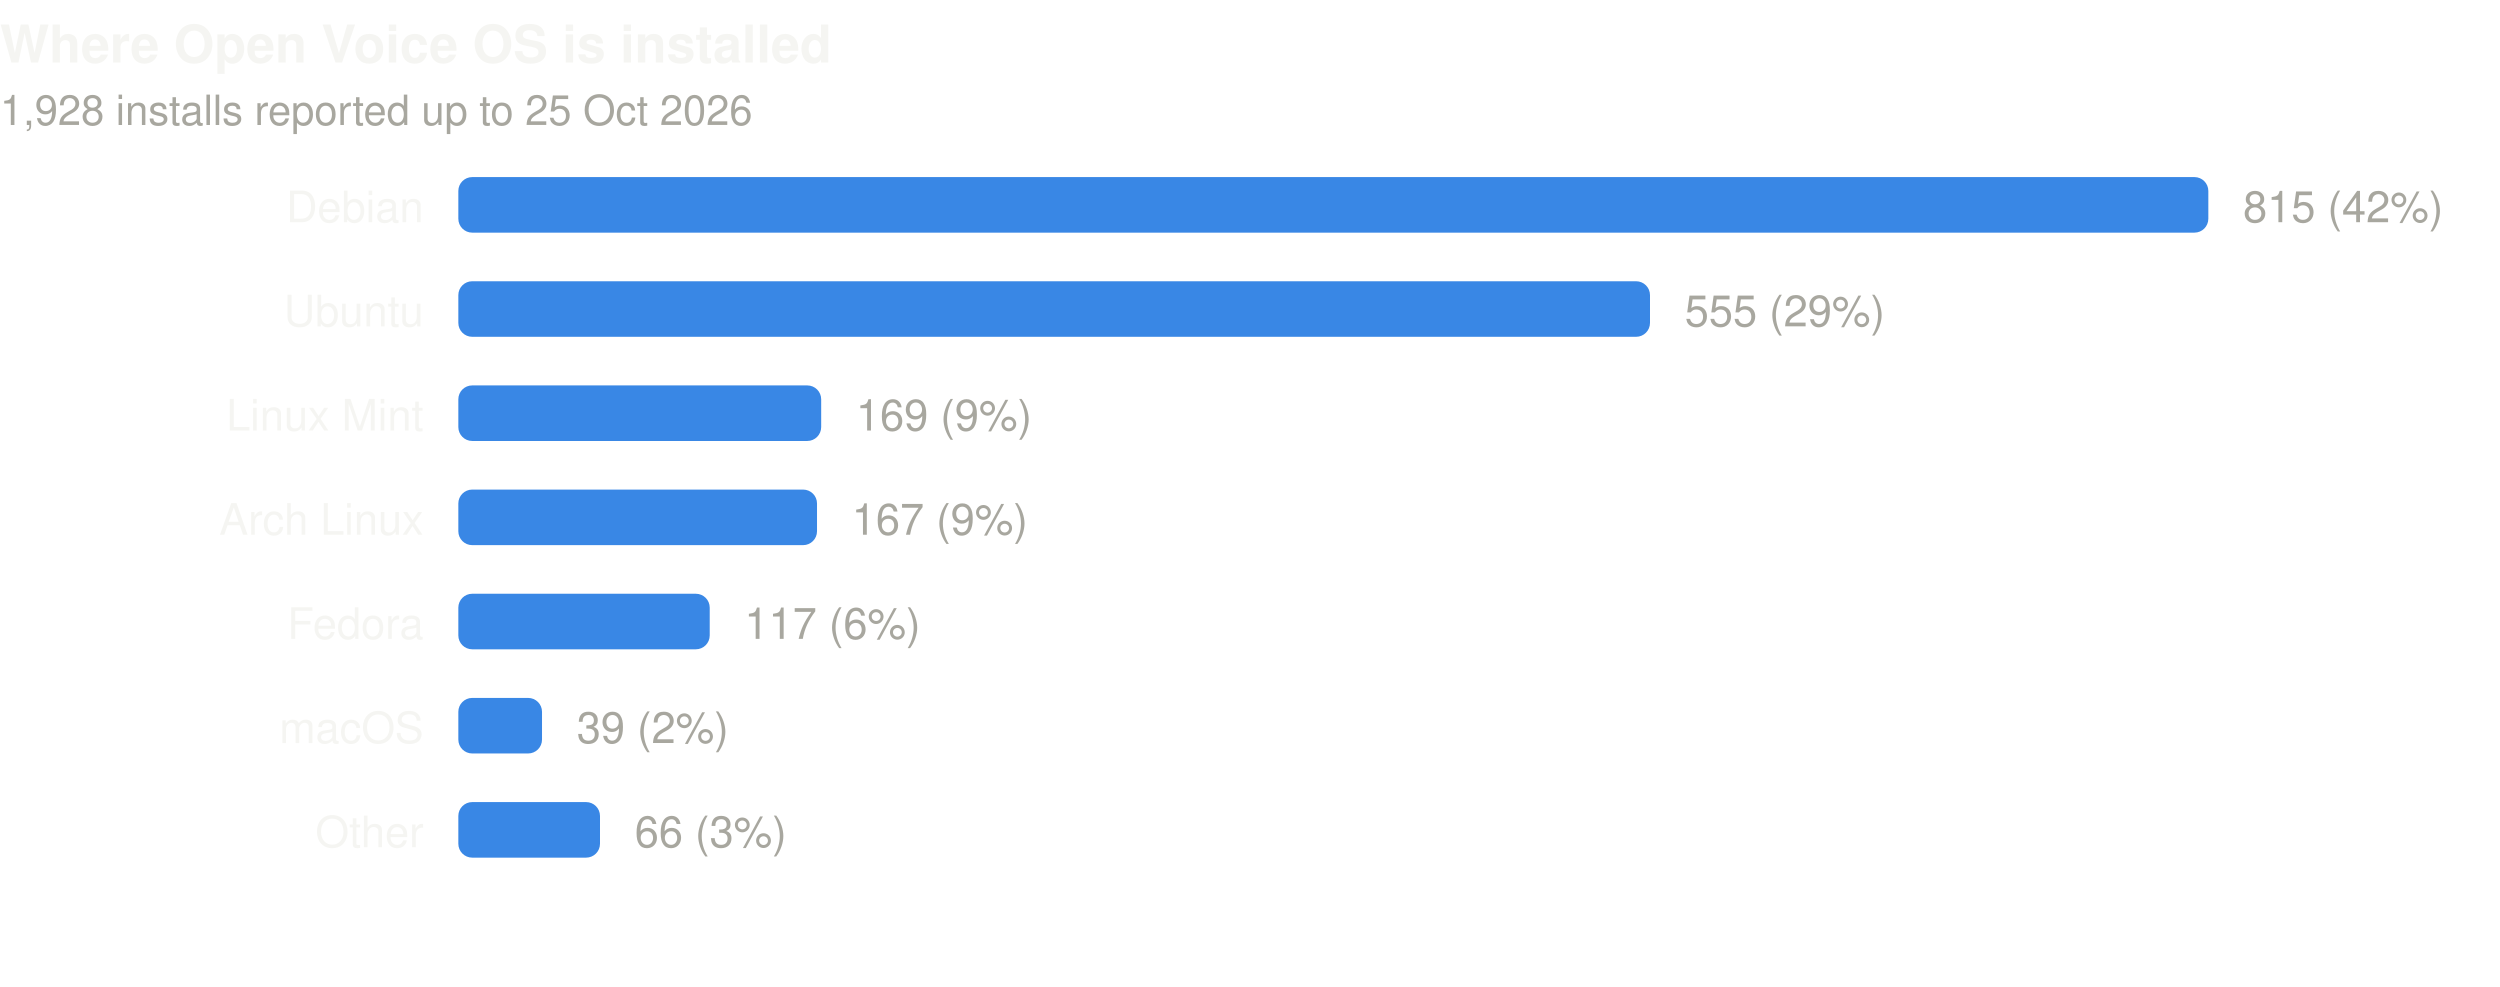
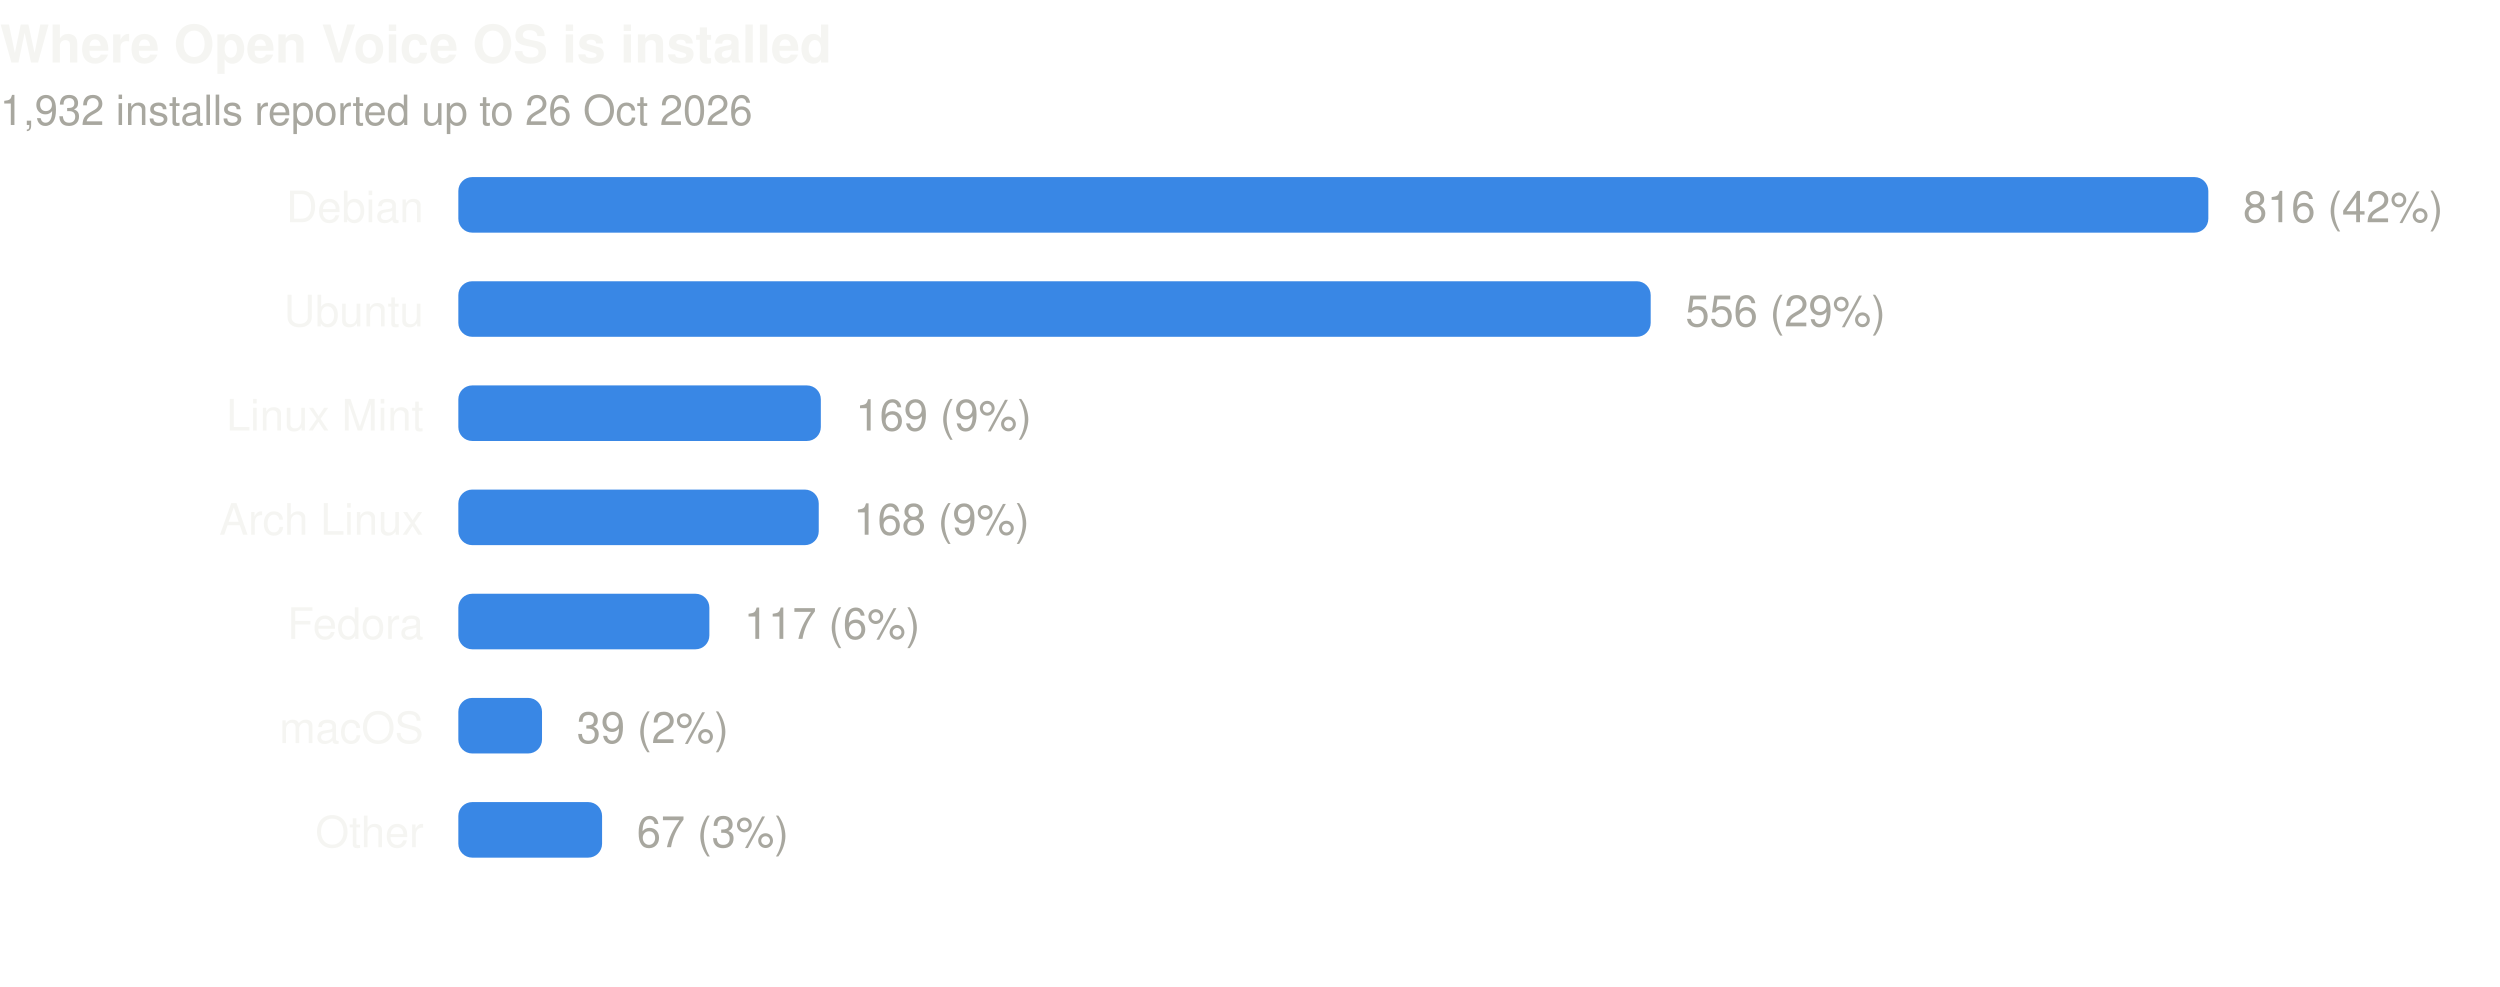
- <svg xmlns="http://www.w3.org/2000/svg" width="720" height="284" viewBox="0 0 720 284" role="img" aria-label="Where Open Voice OS is installed. 1,928 installs reported up to 25 Oct 2026">
+ <svg xmlns="http://www.w3.org/2000/svg" width="720" height="284" viewBox="0 0 720 284" role="img" aria-label="Where Open Voice OS is installed. 1,932 installs reported up to 26 Oct 2026">
  <text x="0" y="18" font-family="ui-sans-serif,-apple-system,BlinkMacSystemFont,'Segoe UI',Helvetica,Arial,sans-serif" font-size="15" font-weight="600" fill="#f5f5f2">Where Open Voice OS is installed</text>
-   <text x="0" y="36" font-family="ui-sans-serif,-apple-system,BlinkMacSystemFont,'Segoe UI',Helvetica,Arial,sans-serif" font-size="12" fill="#a8a79f">1,928 installs reported up to 25 Oct 2026</text>
+   <text x="0" y="36" font-family="ui-sans-serif,-apple-system,BlinkMacSystemFont,'Segoe UI',Helvetica,Arial,sans-serif" font-size="12" fill="#a8a79f">1,932 installs reported up to 26 Oct 2026</text>
  <text x="122" y="64.0" text-anchor="end" font-family="ui-sans-serif,-apple-system,BlinkMacSystemFont,'Segoe UI',Helvetica,Arial,sans-serif" font-size="12.5" fill="#f5f5f2">Debian</text>
  <rect x="132" y="51.0" width="504.0" height="16" rx="4" fill="#3987e5" />
-   <text x="646.0" y="64.0" font-family="ui-sans-serif,-apple-system,BlinkMacSystemFont,'Segoe UI',Helvetica,Arial,sans-serif" font-size="12.5" fill="#a8a79f">815 (42%)</text>
+   <text x="646.0" y="64.0" font-family="ui-sans-serif,-apple-system,BlinkMacSystemFont,'Segoe UI',Helvetica,Arial,sans-serif" font-size="12.5" fill="#a8a79f">816 (42%)</text>
  <text x="122" y="94.0" text-anchor="end" font-family="ui-sans-serif,-apple-system,BlinkMacSystemFont,'Segoe UI',Helvetica,Arial,sans-serif" font-size="12.5" fill="#f5f5f2">Ubuntu</text>
-   <rect x="132" y="81.0" width="343.2" height="16" rx="4" fill="#3987e5" />
-   <text x="485.2" y="94.0" font-family="ui-sans-serif,-apple-system,BlinkMacSystemFont,'Segoe UI',Helvetica,Arial,sans-serif" font-size="12.5" fill="#a8a79f">555 (29%)</text>
+   <rect x="132" y="81.0" width="343.4" height="16" rx="4" fill="#3987e5" />
+   <text x="485.4" y="94.0" font-family="ui-sans-serif,-apple-system,BlinkMacSystemFont,'Segoe UI',Helvetica,Arial,sans-serif" font-size="12.5" fill="#a8a79f">556 (29%)</text>
  <text x="122" y="124.0" text-anchor="end" font-family="ui-sans-serif,-apple-system,BlinkMacSystemFont,'Segoe UI',Helvetica,Arial,sans-serif" font-size="12.5" fill="#f5f5f2">Linux Mint</text>
-   <rect x="132" y="111.0" width="104.5" height="16" rx="4" fill="#3987e5" />
-   <text x="246.5" y="124.0" font-family="ui-sans-serif,-apple-system,BlinkMacSystemFont,'Segoe UI',Helvetica,Arial,sans-serif" font-size="12.5" fill="#a8a79f">169 (9%)</text>
+   <rect x="132" y="111.0" width="104.4" height="16" rx="4" fill="#3987e5" />
+   <text x="246.4" y="124.0" font-family="ui-sans-serif,-apple-system,BlinkMacSystemFont,'Segoe UI',Helvetica,Arial,sans-serif" font-size="12.5" fill="#a8a79f">169 (9%)</text>
  <text x="122" y="154.0" text-anchor="end" font-family="ui-sans-serif,-apple-system,BlinkMacSystemFont,'Segoe UI',Helvetica,Arial,sans-serif" font-size="12.5" fill="#f5f5f2">Arch Linux</text>
-   <rect x="132" y="141.0" width="103.3" height="16" rx="4" fill="#3987e5" />
-   <text x="245.3" y="154.0" font-family="ui-sans-serif,-apple-system,BlinkMacSystemFont,'Segoe UI',Helvetica,Arial,sans-serif" font-size="12.5" fill="#a8a79f">167 (9%)</text>
+   <rect x="132" y="141.0" width="103.8" height="16" rx="4" fill="#3987e5" />
+   <text x="245.8" y="154.0" font-family="ui-sans-serif,-apple-system,BlinkMacSystemFont,'Segoe UI',Helvetica,Arial,sans-serif" font-size="12.5" fill="#a8a79f">168 (9%)</text>
  <text x="122" y="184.0" text-anchor="end" font-family="ui-sans-serif,-apple-system,BlinkMacSystemFont,'Segoe UI',Helvetica,Arial,sans-serif" font-size="12.5" fill="#f5f5f2">Fedora</text>
-   <rect x="132" y="171.0" width="72.4" height="16" rx="4" fill="#3987e5" />
-   <text x="214.4" y="184.0" font-family="ui-sans-serif,-apple-system,BlinkMacSystemFont,'Segoe UI',Helvetica,Arial,sans-serif" font-size="12.5" fill="#a8a79f">117 (6%)</text>
+   <rect x="132" y="171.0" width="72.3" height="16" rx="4" fill="#3987e5" />
+   <text x="214.3" y="184.0" font-family="ui-sans-serif,-apple-system,BlinkMacSystemFont,'Segoe UI',Helvetica,Arial,sans-serif" font-size="12.5" fill="#a8a79f">117 (6%)</text>
  <text x="122" y="214.0" text-anchor="end" font-family="ui-sans-serif,-apple-system,BlinkMacSystemFont,'Segoe UI',Helvetica,Arial,sans-serif" font-size="12.5" fill="#f5f5f2">macOS</text>
  <rect x="132" y="201.0" width="24.1" height="16" rx="4" fill="#3987e5" />
  <text x="166.1" y="214.0" font-family="ui-sans-serif,-apple-system,BlinkMacSystemFont,'Segoe UI',Helvetica,Arial,sans-serif" font-size="12.5" fill="#a8a79f">39 (2%)</text>
  <text x="122" y="244.0" text-anchor="end" font-family="ui-sans-serif,-apple-system,BlinkMacSystemFont,'Segoe UI',Helvetica,Arial,sans-serif" font-size="12.5" fill="#f5f5f2">Other</text>
-   <rect x="132" y="231.0" width="40.8" height="16" rx="4" fill="#3987e5" />
-   <text x="182.8" y="244.0" font-family="ui-sans-serif,-apple-system,BlinkMacSystemFont,'Segoe UI',Helvetica,Arial,sans-serif" font-size="12.5" fill="#a8a79f">66 (3%)</text>
+   <rect x="132" y="231.0" width="41.4" height="16" rx="4" fill="#3987e5" />
+   <text x="183.4" y="244.0" font-family="ui-sans-serif,-apple-system,BlinkMacSystemFont,'Segoe UI',Helvetica,Arial,sans-serif" font-size="12.5" fill="#a8a79f">67 (3%)</text>
</svg>
